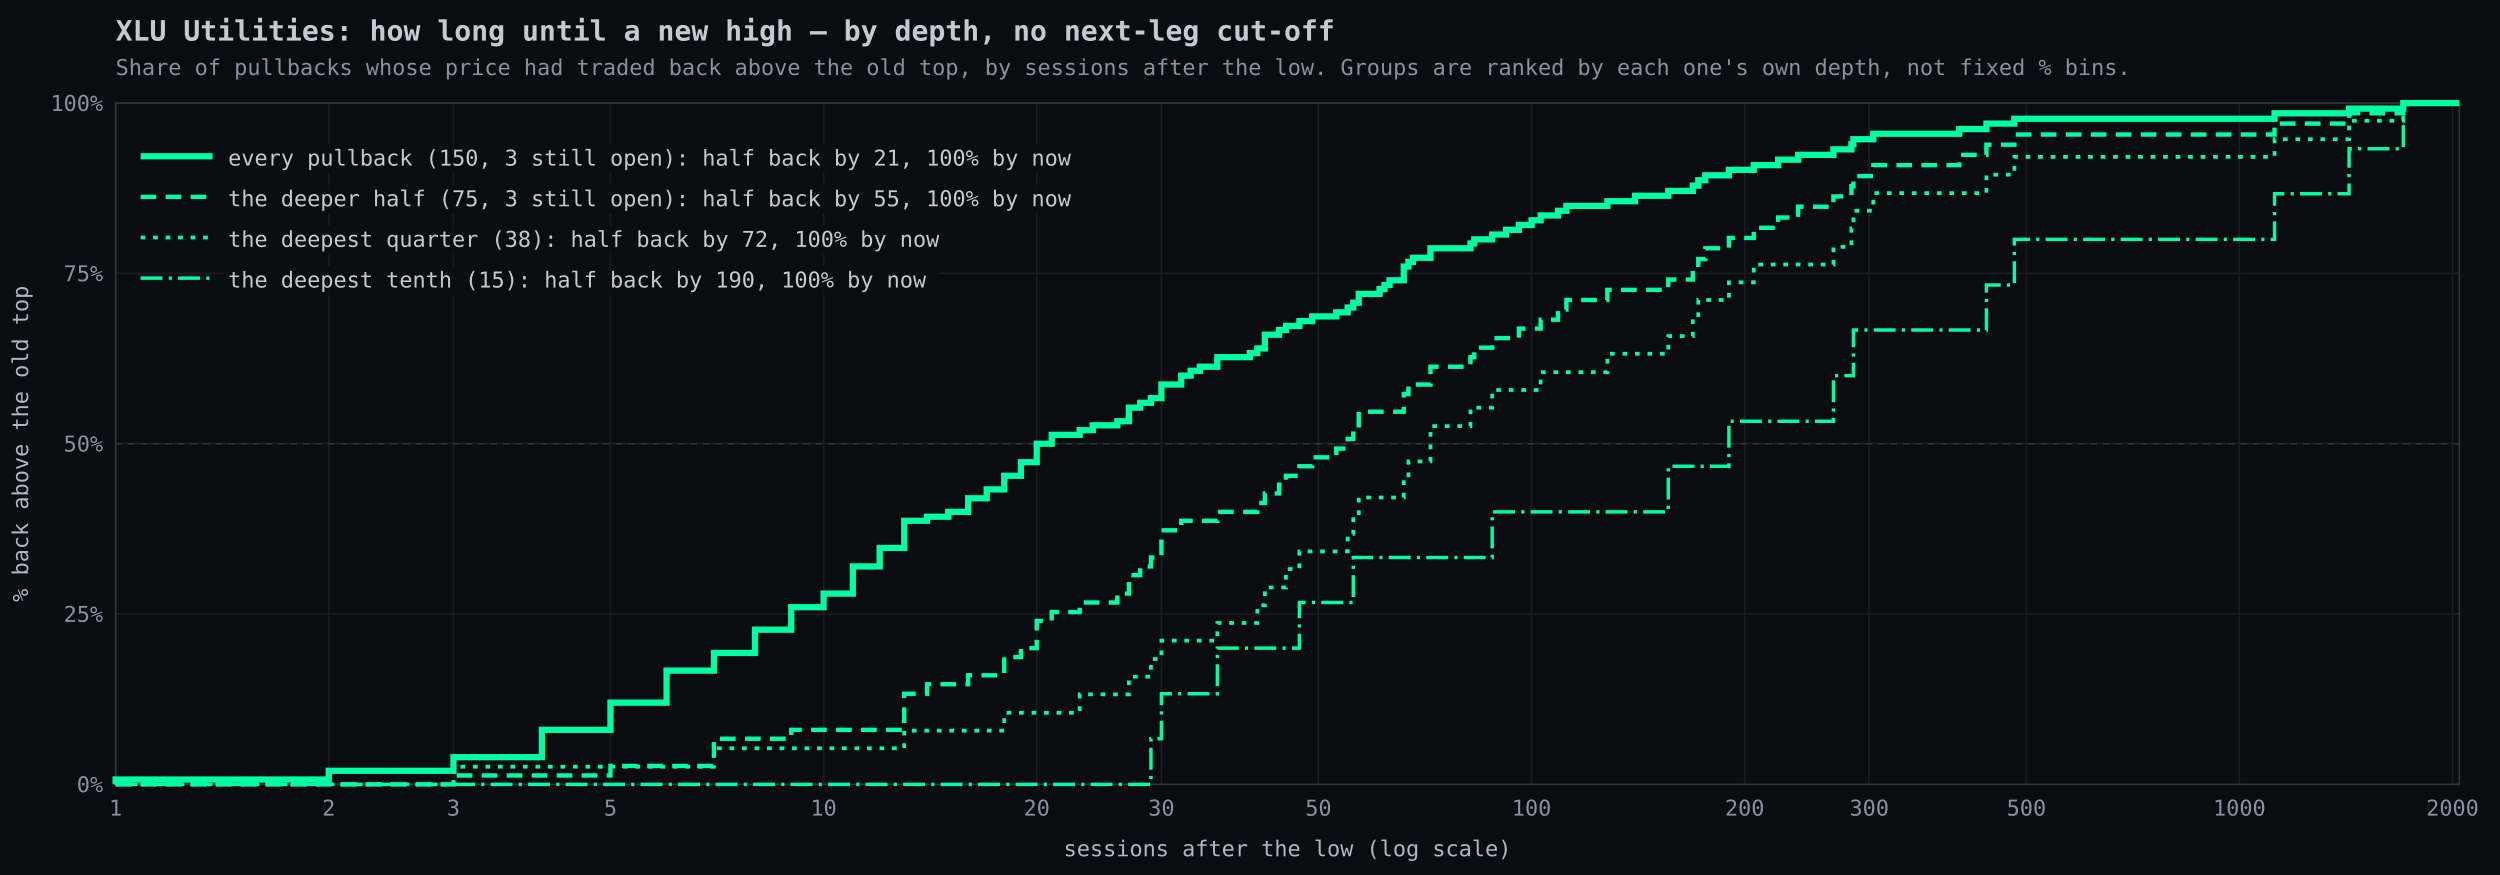
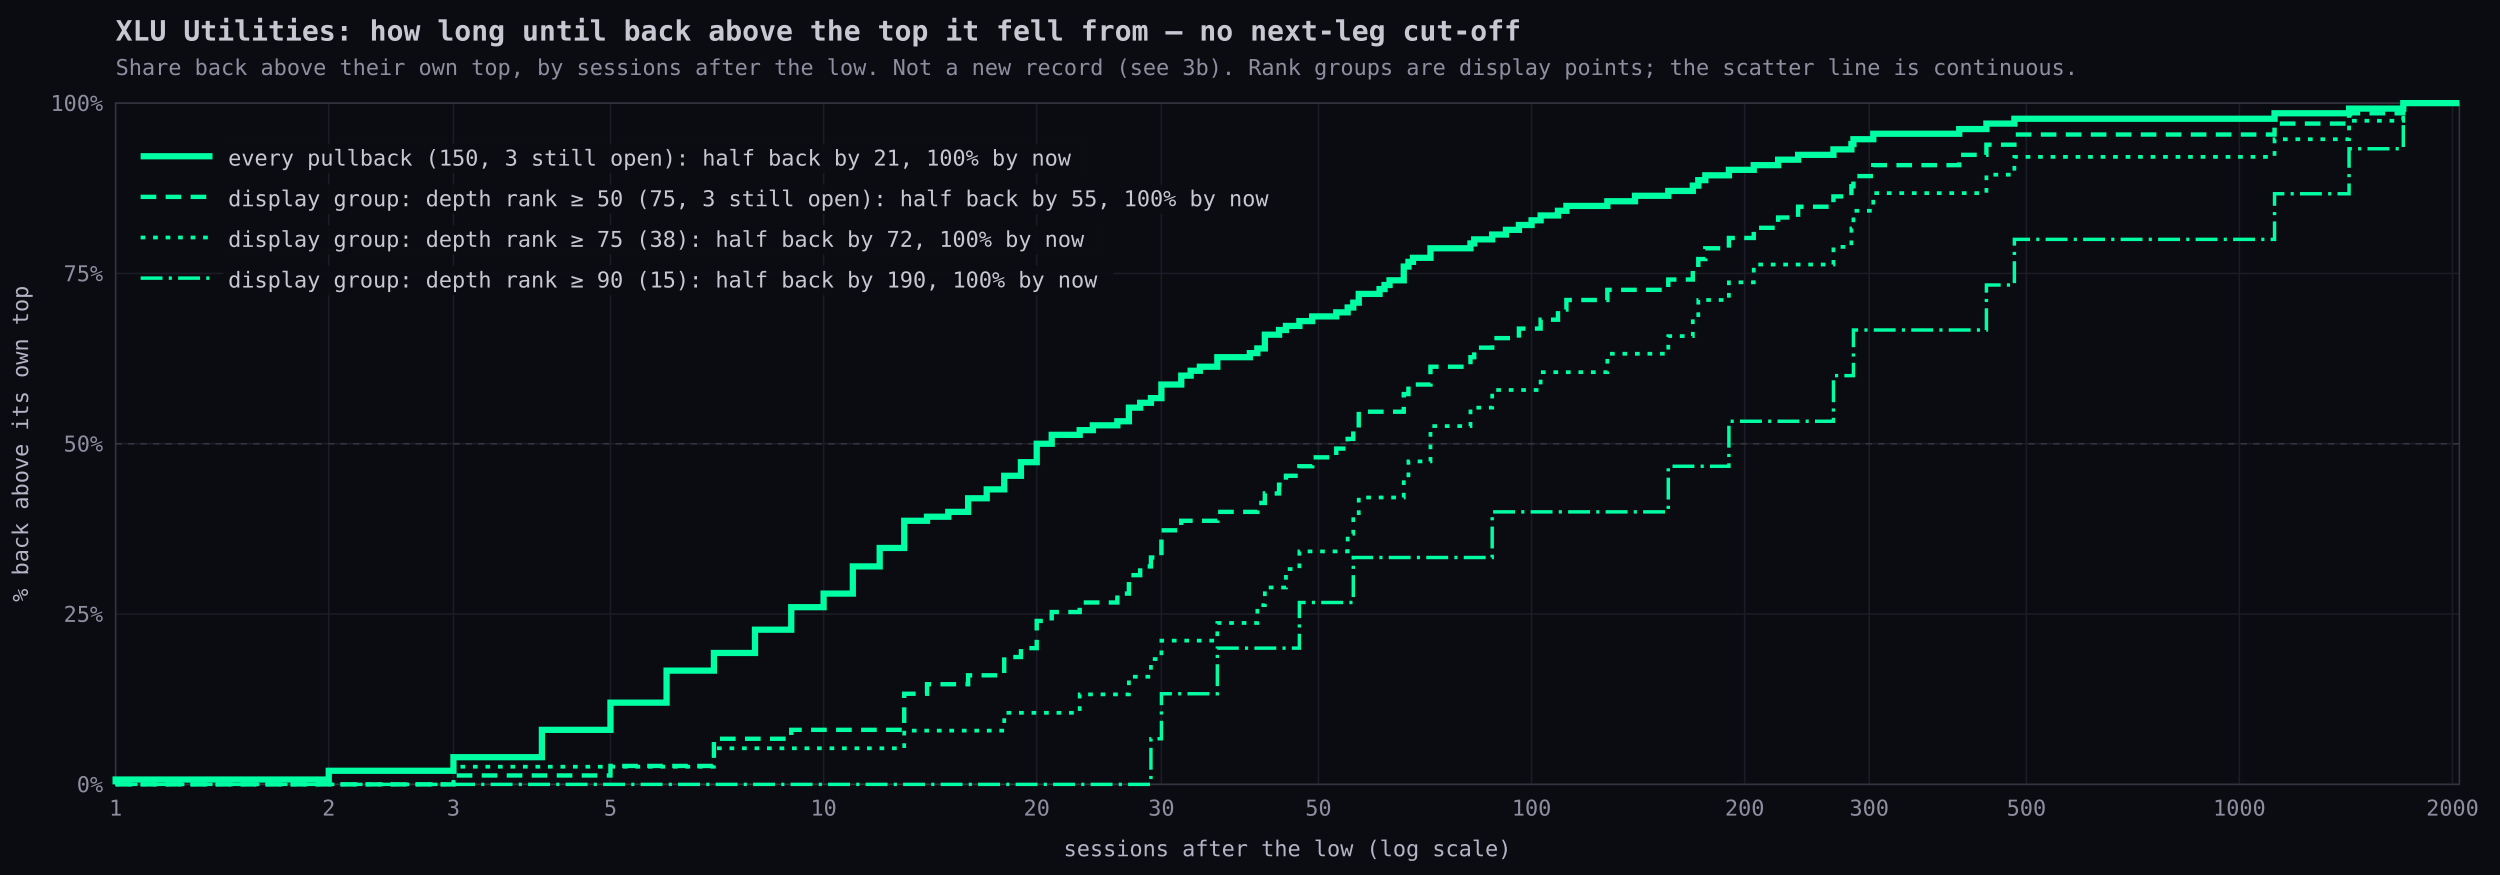
<svg xmlns="http://www.w3.org/2000/svg" viewBox="0 0 1600 560" width="1600" height="560" font-family="ui-monospace,SFMono-Regular,Menlo,monospace">
  <rect width="1600" height="560" fill="#0B0B12" />
-   <text x="74" y="26" font-size="18" fill="#C8C8D2" font-weight="600">XLU Utilities: how long until a new high — by depth, no next-leg cut-off</text>
-   <text x="74" y="48" font-size="14" fill="#8E8EA0">Share of pullbacks whose price had traded back above the old top, by sessions after the low. Groups are ranked by each one's own depth, not fixed % bins.</text>
+   <text x="74" y="26" font-size="18" fill="#C8C8D2" font-weight="600">XLU Utilities: how long until back above the top it fell from — no next-leg cut-off</text>
+   <text x="74" y="48" font-size="14" fill="#8E8EA0">Share back above their own top, by sessions after the low. Not a new record (see 3b). Rank groups are display points; the scatter line is continuous.</text>
  <line x1="74" x2="1574" y1="502.0" y2="502.0" stroke="#1C1C26" />
  <text x="66" y="507.0" font-size="14" fill="#8E8EA0" text-anchor="end">0%</text>
  <line x1="74" x2="1574" y1="393.0" y2="393.0" stroke="#1C1C26" />
  <text x="66" y="398.0" font-size="14" fill="#8E8EA0" text-anchor="end">25%</text>
  <line x1="74" x2="1574" y1="284.0" y2="284.0" stroke="#1C1C26" />
  <text x="66" y="289.0" font-size="14" fill="#8E8EA0" text-anchor="end">50%</text>
  <line x1="74" x2="1574" y1="175.0" y2="175.0" stroke="#1C1C26" />
  <text x="66" y="180.0" font-size="14" fill="#8E8EA0" text-anchor="end">75%</text>
  <line x1="74" x2="1574" y1="66.0" y2="66.0" stroke="#1C1C26" />
  <text x="66" y="71.0" font-size="14" fill="#8E8EA0" text-anchor="end">100%</text>
  <line y1="66" y2="502" x1="74.0" x2="74.0" stroke="#1C1C26" />
  <text y="522" x="74.0" font-size="14" fill="#8E8EA0" text-anchor="middle">1</text>
  <line y1="66" y2="502" x1="210.4" x2="210.4" stroke="#1C1C26" />
  <text y="522" x="210.4" font-size="14" fill="#8E8EA0" text-anchor="middle">2</text>
  <line y1="66" y2="502" x1="290.2" x2="290.2" stroke="#1C1C26" />
  <text y="522" x="290.2" font-size="14" fill="#8E8EA0" text-anchor="middle">3</text>
  <line y1="66" y2="502" x1="390.7" x2="390.7" stroke="#1C1C26" />
  <text y="522" x="390.7" font-size="14" fill="#8E8EA0" text-anchor="middle">5</text>
  <line y1="66" y2="502" x1="527.1" x2="527.1" stroke="#1C1C26" />
  <text y="522" x="527.1" font-size="14" fill="#8E8EA0" text-anchor="middle">10</text>
  <line y1="66" y2="502" x1="663.5" x2="663.5" stroke="#1C1C26" />
  <text y="522" x="663.5" font-size="14" fill="#8E8EA0" text-anchor="middle">20</text>
  <line y1="66" y2="502" x1="743.3" x2="743.3" stroke="#1C1C26" />
  <text y="522" x="743.3" font-size="14" fill="#8E8EA0" text-anchor="middle">30</text>
  <line y1="66" y2="502" x1="843.8" x2="843.8" stroke="#1C1C26" />
  <text y="522" x="843.8" font-size="14" fill="#8E8EA0" text-anchor="middle">50</text>
  <line y1="66" y2="502" x1="980.2" x2="980.2" stroke="#1C1C26" />
  <text y="522" x="980.2" font-size="14" fill="#8E8EA0" text-anchor="middle">100</text>
  <line y1="66" y2="502" x1="1116.6" x2="1116.6" stroke="#1C1C26" />
  <text y="522" x="1116.6" font-size="14" fill="#8E8EA0" text-anchor="middle">200</text>
  <line y1="66" y2="502" x1="1196.3" x2="1196.3" stroke="#1C1C26" />
  <text y="522" x="1196.3" font-size="14" fill="#8E8EA0" text-anchor="middle">300</text>
  <line y1="66" y2="502" x1="1296.9" x2="1296.9" stroke="#1C1C26" />
  <text y="522" x="1296.9" font-size="14" fill="#8E8EA0" text-anchor="middle">500</text>
  <line y1="66" y2="502" x1="1433.2" x2="1433.2" stroke="#1C1C26" />
  <text y="522" x="1433.2" font-size="14" fill="#8E8EA0" text-anchor="middle">1000</text>
  <line y1="66" y2="502" x1="1569.6" x2="1569.6" stroke="#1C1C26" />
  <text y="522" x="1569.6" font-size="14" fill="#8E8EA0" text-anchor="middle">2000</text>
  <rect x="74" y="66" width="1500" height="436" fill="none" stroke="#34343F" />
  <text x="824" y="548" font-size="14" fill="#B4B4C6" text-anchor="middle">sessions after the low (log scale)</text>
-   <text transform="translate(18 284) rotate(-90)" font-size="14" fill="#B4B4C6" text-anchor="middle">% back above the old top</text>
+   <text transform="translate(18 284) rotate(-90)" font-size="14" fill="#B4B4C6" text-anchor="middle">% back above its own top</text>
  <line x1="74" x2="1574" y1="284" y2="284" stroke="#34343F" stroke-dasharray="4 4" />
  <polyline points="74.0,502.0 74.0,502.0 74.0,498.9 210.4,498.9 210.4,493.3 290.2,493.3 290.2,484.6 346.8,484.6 346.8,467.1 390.7,467.1 390.7,449.7 426.6,449.7 426.6,429.2 456.9,429.2 456.9,417.9 483.2,417.9 483.2,403.0 506.4,403.0 506.4,388.6 527.1,388.6 527.1,379.9 545.8,379.9 545.8,362.5 563.0,362.5 563.0,350.7 578.7,350.7 578.7,333.3 593.3,333.3 593.3,330.7 606.9,330.7 606.9,327.6 619.6,327.6 619.6,318.9 631.5,318.9 631.5,313.2 642.7,313.2 642.7,304.5 653.4,304.5 653.4,295.8 663.5,295.8 663.5,284.0 673.1,284.0 673.1,278.3 691.0,278.3 691.0,275.3 699.4,275.3 699.4,272.2 715.1,272.2 715.1,269.6 722.5,269.6 722.5,260.9 729.7,260.9 729.7,257.8 736.6,257.8 736.6,254.8 743.3,254.8 743.3,246.1 756.0,246.1 756.0,240.4 762.0,240.4 762.0,237.3 767.9,237.3 767.9,234.7 779.1,234.7 779.1,228.6 799.9,228.6 799.9,226.0 804.7,226.0 804.7,223.0 809.5,223.0 809.5,214.2 818.6,214.2 818.6,211.2 823.0,211.2 823.0,208.6 831.6,208.6 831.6,205.5 839.8,205.5 839.8,202.5 855.2,202.5 855.2,199.9 862.5,199.9 862.5,196.8 866.1,196.8 866.1,193.7 869.6,193.7 869.6,188.1 882.9,188.1 882.9,185.0 886.1,185.0 886.1,182.4 889.3,182.4 889.3,179.4 898.4,179.4 898.4,170.6 901.4,170.6 901.4,167.6 904.3,167.6 904.3,165.0 915.5,165.0 915.5,158.9 941.1,158.9 941.1,155.8 943.5,155.8 943.5,153.2 955.0,153.2 955.0,150.1 963.8,150.1 963.8,147.1 972.1,147.1 972.1,144.0 980.2,144.0 980.2,141.0 986.0,141.0 986.0,137.9 997.1,137.9 997.1,134.9 1002.5,134.9 1002.5,131.8 1028.7,131.8 1028.7,128.8 1046.4,128.8 1046.4,125.3 1067.7,125.3 1067.7,122.2 1083.4,122.2 1083.4,118.8 1086.9,118.8 1086.9,115.3 1091.4,115.3 1091.4,112.2 1106.5,112.2 1106.5,108.7 1122.4,108.7 1122.4,105.7 1138.0,105.7 1138.0,102.2 1150.8,102.2 1150.8,99.1 1173.4,99.1 1173.4,95.6 1184.9,95.6 1184.9,92.2 1186.2,92.2 1186.2,89.1 1198.9,89.1 1198.9,85.6 1253.9,85.6 1253.9,82.6 1271.3,82.6 1271.3,79.1 1289.2,79.1 1289.2,76.0 1455.7,76.0 1455.7,72.5 1503.4,72.5 1503.4,69.5 1538.1,69.5 1538.1,66.0 1574.0,66.0" fill="none" stroke="#00FFA3" stroke-width="4" />
  <line x1="90" x2="136" y1="100" y2="100" stroke="#00FFA3" stroke-width="4" />
  <rect x="143.0" y="92.0" width="552.6" height="19" fill="#0B0B12" opacity="0.85" />
  <text x="146.0" y="106.0" font-size="14" fill="#C8C8D2" text-anchor="start">every pullback (150, 3 still open): half back by 21, 100% by now</text>
  <polyline points="74.0,502.0 290.2,502.0 290.2,496.3 390.7,496.3 390.7,490.2 456.9,490.2 456.9,472.8 506.4,472.8 506.4,467.1 578.7,467.1 578.7,444.0 593.3,444.0 593.3,437.9 619.6,437.9 619.6,432.2 642.7,432.2 642.7,420.5 653.4,420.5 653.4,414.8 663.5,414.8 663.5,397.4 673.1,397.4 673.1,391.7 691.0,391.7 691.0,385.6 715.1,385.6 715.1,379.9 722.5,379.9 722.5,368.1 729.7,368.1 729.7,362.5 736.6,362.5 736.6,356.8 743.3,356.8 743.3,339.4 756.0,339.4 756.0,333.3 779.1,333.3 779.1,327.6 804.7,327.6 804.7,321.9 809.5,321.9 809.5,315.8 818.6,315.8 818.6,310.2 823.0,310.2 823.0,304.5 831.6,304.5 831.6,298.4 839.8,298.4 839.8,292.7 855.2,292.7 855.2,287.1 862.5,287.1 862.5,280.9 866.1,280.9 866.1,275.3 869.6,275.3 869.6,263.5 898.4,263.5 898.4,252.2 901.4,252.2 901.4,246.1 915.5,246.1 915.5,234.7 941.1,234.7 941.1,228.6 943.5,228.6 943.5,222.5 955.0,222.5 955.0,216.4 972.1,216.4 972.1,210.3 986.0,210.3 986.0,204.6 997.1,204.6 997.1,198.1 1002.5,198.1 1002.5,192.0 1028.7,192.0 1028.7,185.5 1067.7,185.5 1067.7,178.9 1083.4,178.9 1083.4,172.4 1086.9,172.4 1086.9,165.8 1091.4,165.8 1091.4,158.9 1106.5,158.9 1106.5,152.3 1122.4,152.3 1122.4,145.8 1138.0,145.8 1138.0,139.2 1150.8,139.2 1150.8,132.3 1173.4,132.3 1173.4,125.7 1184.9,125.7 1184.9,119.2 1186.2,119.2 1186.2,112.7 1198.9,112.7 1198.9,105.7 1253.9,105.7 1253.9,99.1 1271.3,99.1 1271.3,92.6 1289.2,92.6 1289.2,86.1 1455.7,86.1 1455.7,79.1 1503.4,79.1 1503.4,72.5 1538.1,72.5 1538.1,66.0 1574.0,66.0" fill="none" stroke="#00FFA3" stroke-width="2.8" stroke-dasharray="10 6" />
  <line x1="90" x2="136" y1="126" y2="126" stroke="#00FFA3" stroke-width="2.8" stroke-dasharray="10 6" />
-   <rect x="143.0" y="118.0" width="552.6" height="19" fill="#0B0B12" opacity="0.85" />
-   <text x="146.0" y="132.0" font-size="14" fill="#C8C8D2" text-anchor="start">the deeper half (75, 3 still open): half back by 55, 100% by now</text>
+   <rect x="143.0" y="118.0" width="680.7" height="19" fill="#0B0B12" opacity="0.85" />
+   <text x="146.0" y="132.0" font-size="14" fill="#C8C8D2" text-anchor="start">display group: depth rank ≥ 50 (75, 3 still open): half back by 55, 100% by now</text>
  <polyline points="74.0,502.0 290.2,502.0 290.2,490.7 456.9,490.7 456.9,478.9 578.7,478.9 578.7,467.6 642.7,467.6 642.7,456.2 691.0,456.2 691.0,444.4 722.5,444.4 722.5,433.1 736.6,433.1 736.6,421.8 743.3,421.8 743.3,410.0 779.1,410.0 779.1,398.7 804.7,398.7 804.7,387.3 809.5,387.3 809.5,376.0 823.0,376.0 823.0,364.2 831.6,364.2 831.6,352.9 862.5,352.9 862.5,341.6 866.1,341.6 866.1,329.8 869.6,329.8 869.6,318.4 898.4,318.4 898.4,307.1 901.4,307.1 901.4,295.3 915.5,295.3 915.5,272.7 941.1,272.7 941.1,260.9 955.0,260.9 955.0,249.6 986.0,249.6 986.0,238.2 1028.7,238.2 1028.7,226.4 1067.7,226.4 1067.7,215.1 1083.4,215.1 1083.4,203.8 1086.9,203.8 1086.9,192.0 1106.5,192.0 1106.5,180.7 1122.4,180.7 1122.4,169.3 1173.4,169.3 1173.4,158.0 1184.9,158.0 1184.9,146.2 1186.2,146.2 1186.2,134.9 1198.9,134.9 1198.9,123.6 1271.3,123.6 1271.3,111.8 1289.2,111.8 1289.2,100.4 1455.7,100.4 1455.7,89.1 1503.4,89.1 1503.4,77.3 1538.1,77.3 1538.1,66.0 1574.0,66.0" fill="none" stroke="#00FFA3" stroke-width="2.4" stroke-dasharray="3 5" />
  <line x1="90" x2="136" y1="152" y2="152" stroke="#00FFA3" stroke-width="2.4" stroke-dasharray="3 5" />
-   <rect x="143.0" y="144.0" width="467.2" height="19" fill="#0B0B12" opacity="0.85" />
-   <text x="146.0" y="158.0" font-size="14" fill="#C8C8D2" text-anchor="start">the deepest quarter (38): half back by 72, 100% by now</text>
+   <rect x="143.0" y="144.0" width="561.1" height="19" fill="#0B0B12" opacity="0.85" />
+   <text x="146.0" y="158.0" font-size="14" fill="#C8C8D2" text-anchor="start">display group: depth rank ≥ 75 (38): half back by 72, 100% by now</text>
  <polyline points="74.0,502.0 736.6,502.0 736.6,472.8 743.3,472.8 743.3,444.0 779.1,444.0 779.1,414.8 831.6,414.8 831.6,385.6 866.1,385.6 866.1,356.8 955.0,356.8 955.0,327.6 1067.7,327.6 1067.7,298.4 1106.5,298.4 1106.5,269.6 1173.4,269.6 1173.4,240.4 1186.2,240.4 1186.2,211.2 1271.3,211.2 1271.3,182.4 1289.2,182.4 1289.2,153.2 1455.7,153.2 1455.7,124.0 1503.4,124.0 1503.4,95.2 1538.1,95.2 1538.1,66.0 1574.0,66.0" fill="none" stroke="#00FFA3" stroke-width="2.2" stroke-dasharray="14 4 2 4" />
  <line x1="90" x2="136" y1="178" y2="178" stroke="#00FFA3" stroke-width="2.2" stroke-dasharray="14 4 2 4" />
-   <rect x="143.0" y="170.0" width="458.6" height="19" fill="#0B0B12" opacity="0.85" />
-   <text x="146.0" y="184.0" font-size="14" fill="#C8C8D2" text-anchor="start">the deepest tenth (15): half back by 190, 100% by now</text>
+   <rect x="143.0" y="170.0" width="569.6" height="19" fill="#0B0B12" opacity="0.85" />
+   <text x="146.0" y="184.0" font-size="14" fill="#C8C8D2" text-anchor="start">display group: depth rank ≥ 90 (15): half back by 190, 100% by now</text>
</svg>
